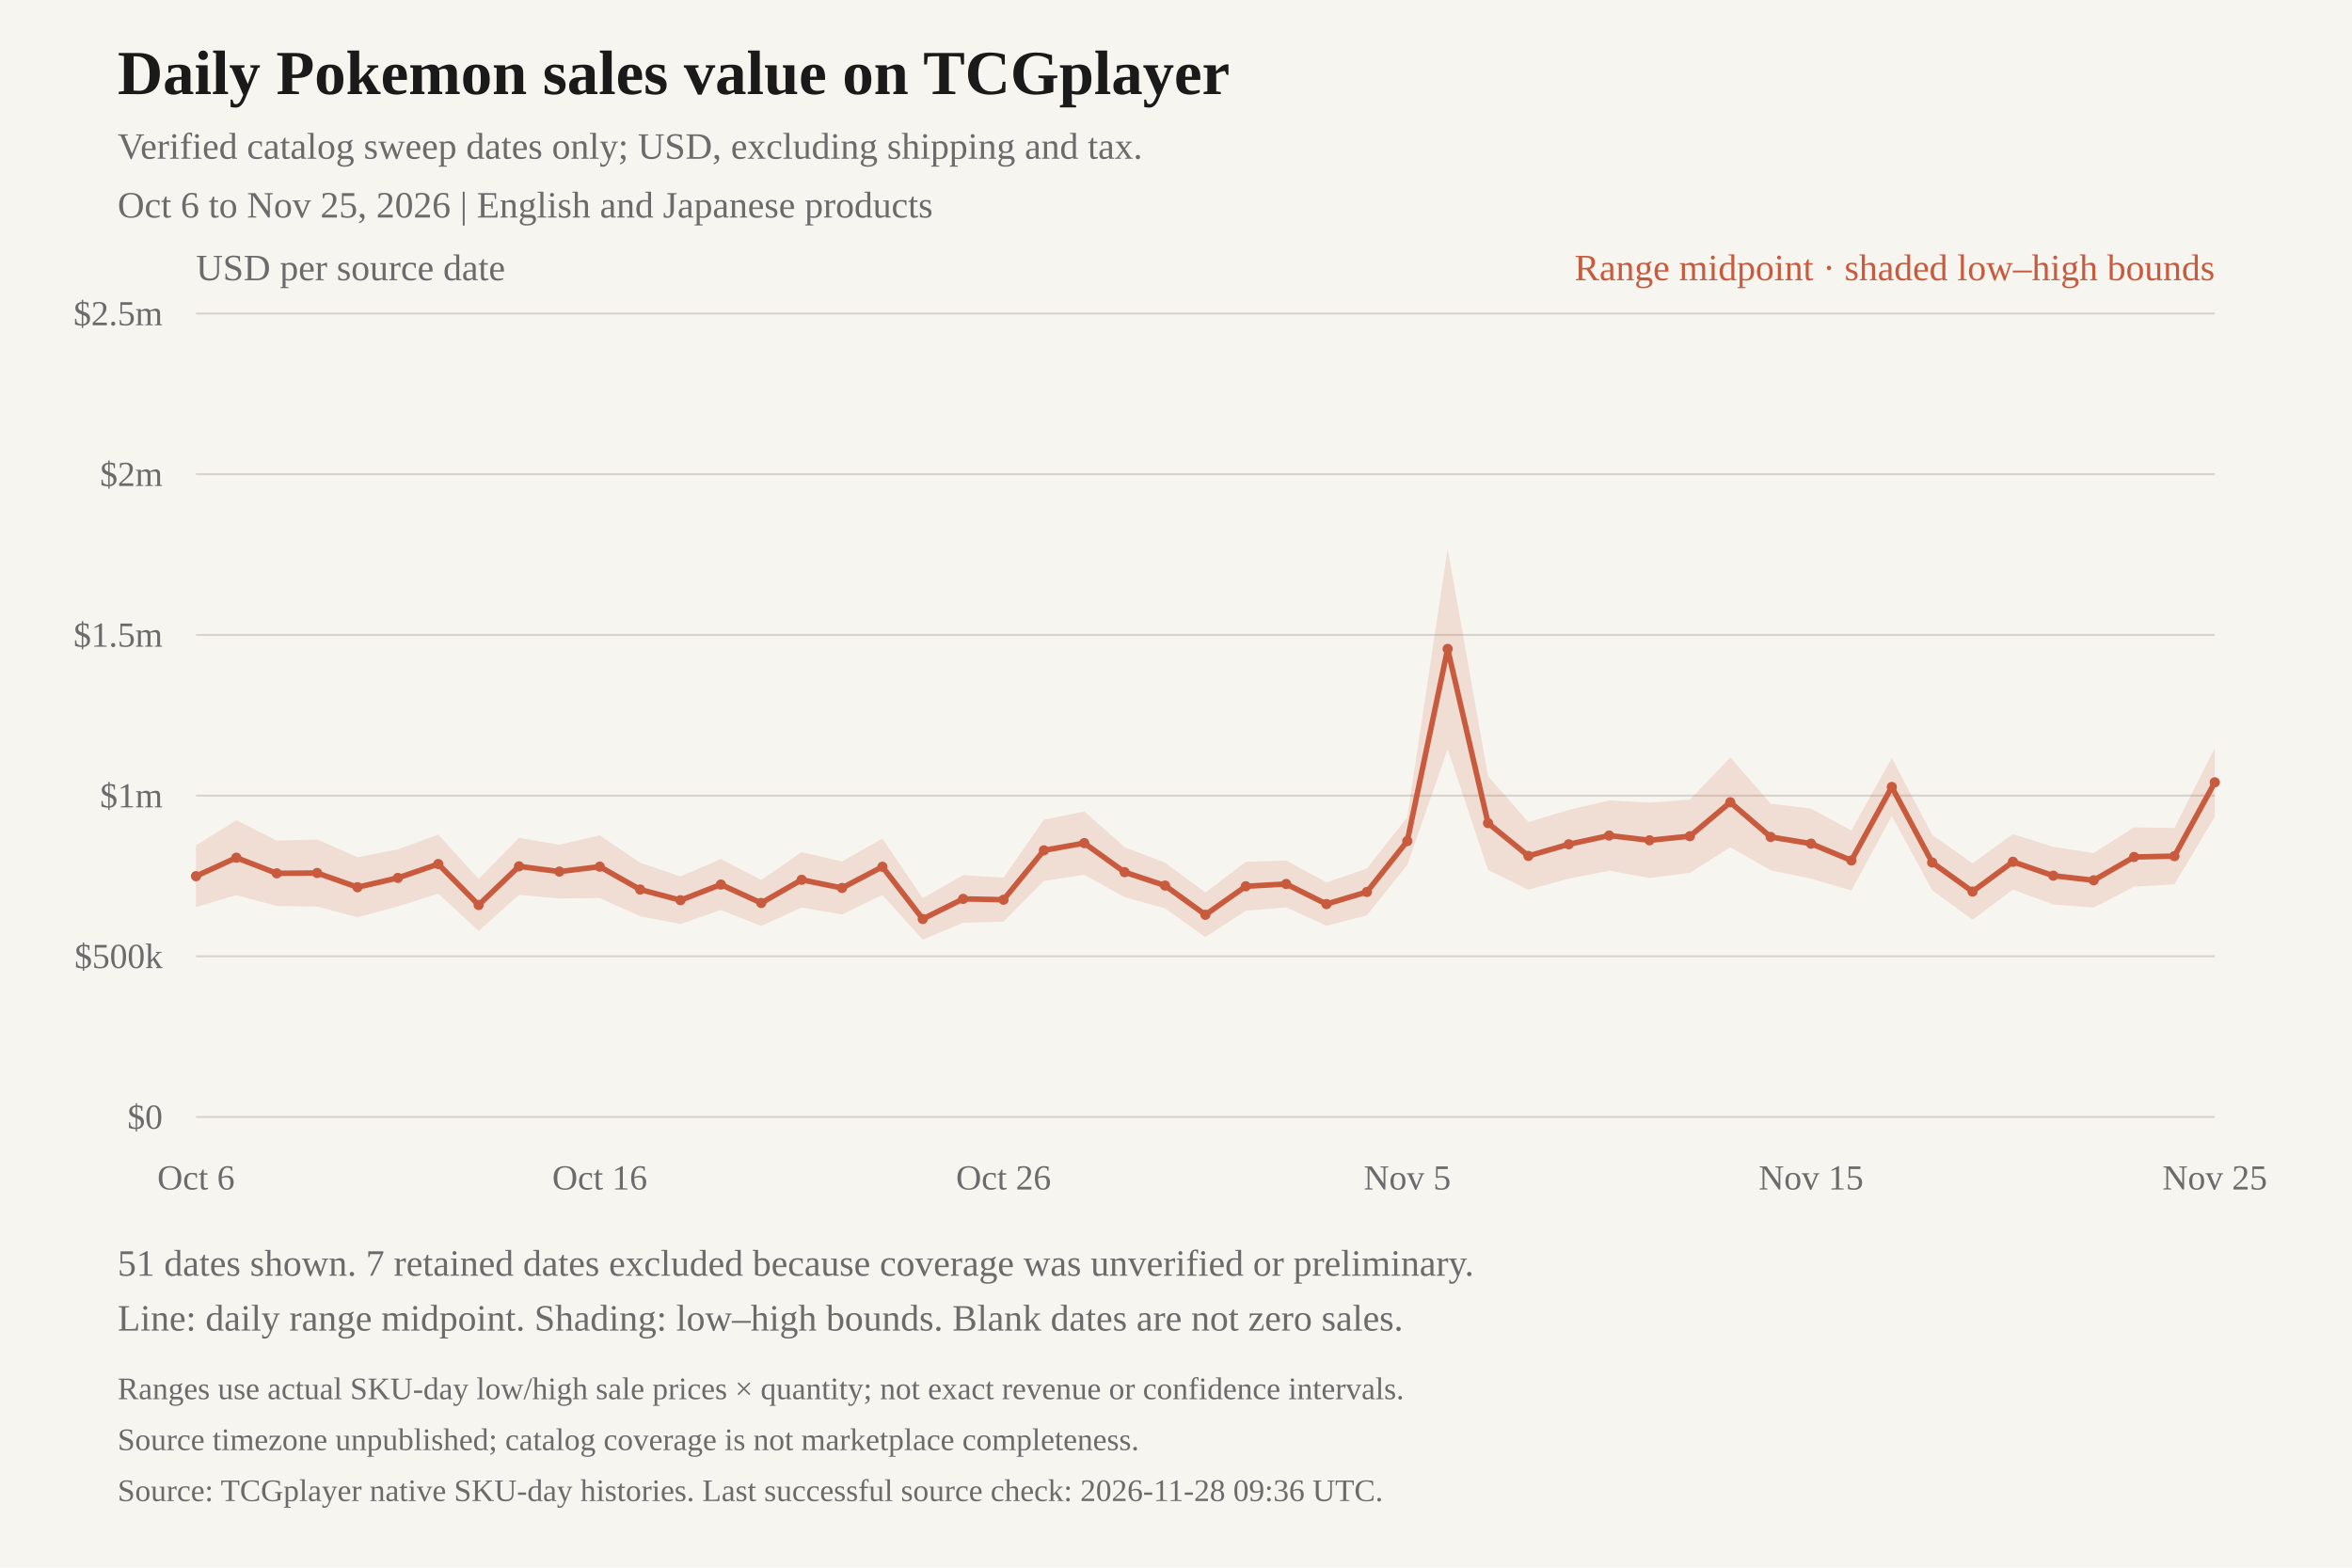
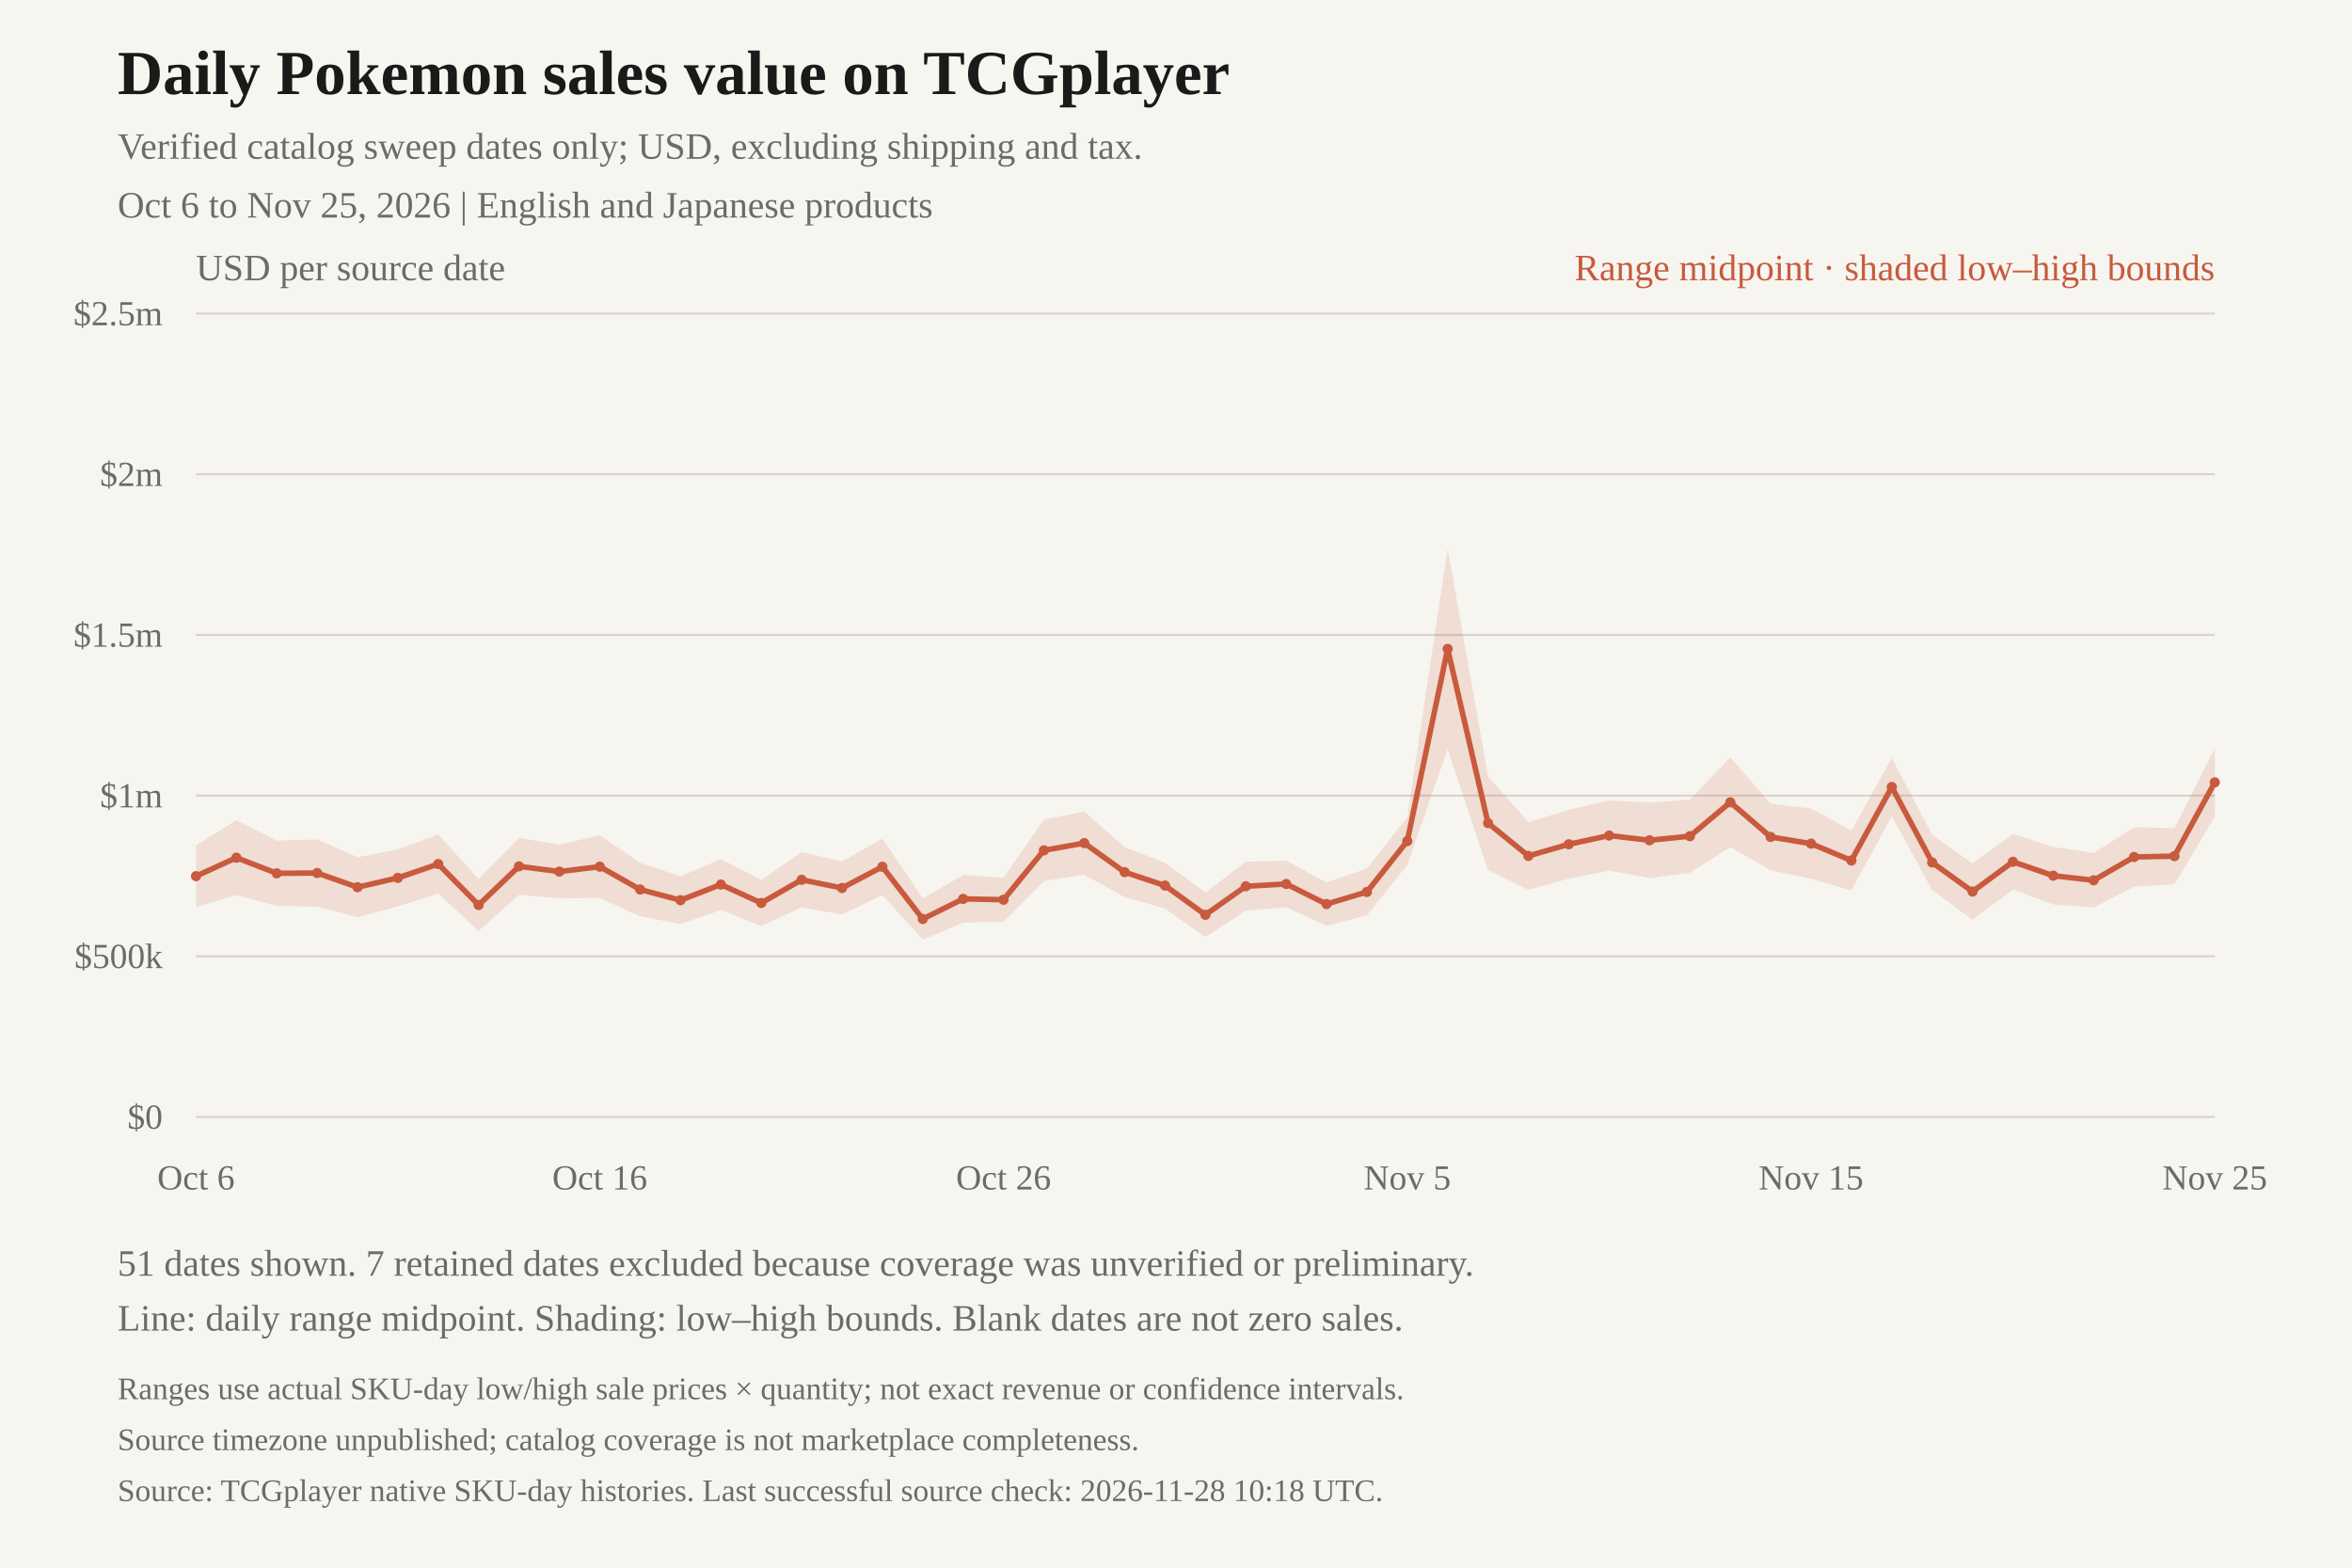
<svg xmlns="http://www.w3.org/2000/svg" width="1200" height="800" viewBox="0 0 1200 800" role="img" aria-labelledby="title description">
  <style>text{font-family:Georgia,"Liberation Serif","Times New Roman",serif;fill:#1A1A1A;font-size:19px}.title{font-size:32px;font-weight:600}.muted,.axis{fill:#6B6B6B}.axis{font-size:18px}.note{font-size:16px;fill:#6B6B6B}.grid{stroke:#D6D3CC;stroke-width:1}</style>
  <rect data-role="background" width="1200" height="800" fill="#F7F5F0" />
  <text x="60" y="48" class="title">Daily Pokemon sales value on TCGplayer</text>
  <text x="60" y="81" class="muted">Verified catalog sweep dates only; USD, excluding shipping and tax.</text>
  <text x="60" y="111" class="muted">Oct 6 to Nov 25, 2026 | English and Japanese products</text>
  <text x="100" y="143" class="muted">USD per source date</text>
  <text x="1130" y="143" text-anchor="end" style="fill:#C85A3D">Range midpoint · shaded low–high bounds</text>
  <path d="M100,570H1130" class="grid" />
  <text x="83" y="576" class="axis" text-anchor="end">$0</text>
  <path d="M100,488H1130" class="grid" />
  <text x="83" y="494" class="axis" text-anchor="end">$500k</text>
  <path d="M100,406H1130" class="grid" />
  <text x="83" y="412" class="axis" text-anchor="end">$1m</text>
  <path d="M100,324H1130" class="grid" />
  <text x="83" y="330" class="axis" text-anchor="end">$1.5m</text>
  <path d="M100,242H1130" class="grid" />
  <text x="83" y="248" class="axis" text-anchor="end">$2m</text>
  <path d="M100,160H1130" class="grid" />
  <text x="83" y="166" class="axis" text-anchor="end">$2.5m</text>
-   <polygon data-series="daily-band" points="100,431.395 120.6,418.596 141.2,428.993 161.8,428.347 182.4,437.483 203,433.454 223.6,425.889 244.2,448.6 264.8,427.569 285.4,431.071 306,426.287 326.6,440.279 347.2,447.253 367.8,438.369 388.4,449.058 409,434.841 429.6,439.616 450.2,427.977 470.8,458.392 491.4,446.556 512,447.917 532.6,418.306 553.2,414.107 573.8,432.3 594.4,440.241 615,455.468 635.6,439.795 656.2,439.169 676.8,450.3 697.4,443.246 718,417.086 738.6,280.033 759.2,396.153 779.8,419.531 800.4,413.314 821,408.457 841.6,409.566 862.2,408.054 882.8,386.495 903.4,410.127 924,412.627 944.6,423.828 965.2,386.825 985.8,426.008 1006.4,440.612 1027,425.587 1047.6,432.172 1068.2,435.314 1088.8,422.197 1109.4,422.536 1130,381.69 1130,416.765 1109.4,451.243 1088.8,452.462 1068.2,463.125 1047.6,461.564 1027,453.951 1006.4,469.323 985.8,454.266 965.2,416.371 944.6,454.391 924,448.407 903.4,444.075 882.8,432.337 862.2,445.372 841.6,448.033 821,444.309 800.4,448.357 779.8,454.037 759.2,443.908 738.6,382.255 718,441.352 697.4,467.087 676.8,472.409 656.2,463.031 635.6,464.752 615,478.179 594.4,463.563 573.8,457.823 553.2,446.38 532.6,449.56 512,470.34 491.4,470.849 470.8,479.541 450.2,456.674 429.6,466.671 409,463.09 388.4,472.524 367.8,464.4 347.2,471.512 326.6,467.575 306,458.248 285.4,458.461 264.8,456.626 244.2,475.046 223.6,455.971 203,462.546 182.4,468.031 161.8,462.639 141.2,462.325 120.6,456.767 100,462.839" fill="#C85A3D" fill-opacity="0.16" />
+   <polygon data-series="daily-band" points="100,431.395 120.6,418.596 141.2,428.993 161.8,428.347 182.4,437.483 203,433.454 223.6,425.889 244.2,448.6 264.8,427.569 285.4,431.071 306,426.287 326.6,440.279 347.2,447.253 367.8,438.369 388.4,449.058 409,434.841 429.6,439.616 450.2,427.977 470.8,458.392 491.4,446.556 512,447.917 532.6,418.306 553.2,414.107 573.8,432.3 594.4,440.241 615,455.468 635.6,439.795 656.2,439.169 676.8,450.3 697.4,443.246 718,417.086 738.6,280.033 759.2,396.153 779.8,419.531 800.4,413.314 821,408.457 841.6,409.566 862.2,408.054 882.8,386.495 903.4,410.127 924,412.627 944.6,423.828 965.2,386.825 985.8,426.008 1006.4,440.612 1027,425.587 1047.6,432.172 1068.2,435.314 1088.8,422.197 1109.4,422.536 1130,381.691 1130,416.765 1109.4,451.243 1088.8,452.462 1068.2,463.125 1047.6,461.564 1027,453.951 1006.4,469.323 985.8,454.266 965.2,416.371 944.6,454.391 924,448.407 903.4,444.075 882.8,432.337 862.2,445.372 841.6,448.033 821,444.309 800.4,448.357 779.8,454.037 759.2,443.908 738.6,382.255 718,441.352 697.4,467.087 676.8,472.409 656.2,463.031 635.6,464.752 615,478.179 594.4,463.563 573.8,457.823 553.2,446.38 532.6,449.56 512,470.34 491.4,470.849 470.8,479.541 450.2,456.674 429.6,466.671 409,463.09 388.4,472.524 367.8,464.4 347.2,471.512 326.6,467.575 306,458.248 285.4,458.461 264.8,456.626 244.2,475.046 223.6,455.971 203,462.546 182.4,468.031 161.8,462.639 141.2,462.325 120.6,456.767 100,462.839" fill="#C85A3D" fill-opacity="0.16" />
  <polyline data-series="daily-midpoint" points="100,447.117 120.6,437.682 141.2,445.659 161.8,445.493 182.4,452.757 203,448 223.6,440.93 244.2,461.823 264.8,442.097 285.4,444.766 306,442.267 326.6,453.927 347.2,459.382 367.8,451.384 388.4,460.791 409,448.965 429.6,453.144 450.2,442.326 470.8,468.967 491.4,458.703 512,459.128 532.6,433.933 553.2,430.244 573.8,445.061 594.4,451.902 615,466.824 635.6,452.274 656.2,451.1 676.8,461.355 697.4,455.167 718,429.219 738.6,331.144 759.2,420.031 779.8,436.784 800.4,430.836 821,426.383 841.6,428.8 862.2,426.713 882.8,409.416 903.4,427.101 924,430.517 944.6,439.11 965.2,401.598 985.8,440.137 1006.4,454.968 1027,439.769 1047.6,446.868 1068.2,449.22 1088.8,437.33 1109.4,436.89 1130,399.228" fill="none" stroke="#C85A3D" stroke-width="2.8" stroke-linejoin="round" stroke-linecap="round" />
  <circle data-series="daily-observation" cx="100" cy="447.117" r="2.6" fill="#C85A3D" />
  <circle data-series="daily-observation" cx="120.6" cy="437.682" r="2.6" fill="#C85A3D" />
  <circle data-series="daily-observation" cx="141.2" cy="445.659" r="2.6" fill="#C85A3D" />
  <circle data-series="daily-observation" cx="161.8" cy="445.493" r="2.6" fill="#C85A3D" />
  <circle data-series="daily-observation" cx="182.4" cy="452.757" r="2.6" fill="#C85A3D" />
  <circle data-series="daily-observation" cx="203" cy="448" r="2.6" fill="#C85A3D" />
  <circle data-series="daily-observation" cx="223.6" cy="440.93" r="2.6" fill="#C85A3D" />
  <circle data-series="daily-observation" cx="244.2" cy="461.823" r="2.6" fill="#C85A3D" />
  <circle data-series="daily-observation" cx="264.8" cy="442.097" r="2.6" fill="#C85A3D" />
  <circle data-series="daily-observation" cx="285.4" cy="444.766" r="2.6" fill="#C85A3D" />
  <circle data-series="daily-observation" cx="306" cy="442.267" r="2.6" fill="#C85A3D" />
  <circle data-series="daily-observation" cx="326.6" cy="453.927" r="2.6" fill="#C85A3D" />
  <circle data-series="daily-observation" cx="347.2" cy="459.382" r="2.6" fill="#C85A3D" />
  <circle data-series="daily-observation" cx="367.8" cy="451.384" r="2.6" fill="#C85A3D" />
  <circle data-series="daily-observation" cx="388.4" cy="460.791" r="2.6" fill="#C85A3D" />
  <circle data-series="daily-observation" cx="409" cy="448.965" r="2.6" fill="#C85A3D" />
  <circle data-series="daily-observation" cx="429.6" cy="453.144" r="2.6" fill="#C85A3D" />
  <circle data-series="daily-observation" cx="450.2" cy="442.326" r="2.6" fill="#C85A3D" />
  <circle data-series="daily-observation" cx="470.8" cy="468.967" r="2.6" fill="#C85A3D" />
  <circle data-series="daily-observation" cx="491.4" cy="458.703" r="2.6" fill="#C85A3D" />
  <circle data-series="daily-observation" cx="512" cy="459.128" r="2.6" fill="#C85A3D" />
  <circle data-series="daily-observation" cx="532.6" cy="433.933" r="2.6" fill="#C85A3D" />
  <circle data-series="daily-observation" cx="553.2" cy="430.244" r="2.6" fill="#C85A3D" />
  <circle data-series="daily-observation" cx="573.8" cy="445.061" r="2.6" fill="#C85A3D" />
  <circle data-series="daily-observation" cx="594.4" cy="451.902" r="2.6" fill="#C85A3D" />
  <circle data-series="daily-observation" cx="615" cy="466.824" r="2.6" fill="#C85A3D" />
  <circle data-series="daily-observation" cx="635.6" cy="452.274" r="2.6" fill="#C85A3D" />
  <circle data-series="daily-observation" cx="656.2" cy="451.1" r="2.6" fill="#C85A3D" />
  <circle data-series="daily-observation" cx="676.8" cy="461.355" r="2.6" fill="#C85A3D" />
  <circle data-series="daily-observation" cx="697.4" cy="455.167" r="2.6" fill="#C85A3D" />
  <circle data-series="daily-observation" cx="718" cy="429.219" r="2.6" fill="#C85A3D" />
  <circle data-series="daily-observation" cx="738.6" cy="331.144" r="2.6" fill="#C85A3D" />
  <circle data-series="daily-observation" cx="759.2" cy="420.031" r="2.6" fill="#C85A3D" />
  <circle data-series="daily-observation" cx="779.8" cy="436.784" r="2.6" fill="#C85A3D" />
  <circle data-series="daily-observation" cx="800.4" cy="430.836" r="2.6" fill="#C85A3D" />
  <circle data-series="daily-observation" cx="821" cy="426.383" r="2.6" fill="#C85A3D" />
  <circle data-series="daily-observation" cx="841.6" cy="428.8" r="2.6" fill="#C85A3D" />
  <circle data-series="daily-observation" cx="862.2" cy="426.713" r="2.6" fill="#C85A3D" />
  <circle data-series="daily-observation" cx="882.8" cy="409.416" r="2.6" fill="#C85A3D" />
  <circle data-series="daily-observation" cx="903.4" cy="427.101" r="2.6" fill="#C85A3D" />
  <circle data-series="daily-observation" cx="924" cy="430.517" r="2.6" fill="#C85A3D" />
  <circle data-series="daily-observation" cx="944.6" cy="439.11" r="2.6" fill="#C85A3D" />
  <circle data-series="daily-observation" cx="965.2" cy="401.598" r="2.6" fill="#C85A3D" />
  <circle data-series="daily-observation" cx="985.8" cy="440.137" r="2.6" fill="#C85A3D" />
  <circle data-series="daily-observation" cx="1006.4" cy="454.968" r="2.6" fill="#C85A3D" />
  <circle data-series="daily-observation" cx="1027" cy="439.769" r="2.6" fill="#C85A3D" />
  <circle data-series="daily-observation" cx="1047.6" cy="446.868" r="2.6" fill="#C85A3D" />
  <circle data-series="daily-observation" cx="1068.2" cy="449.22" r="2.6" fill="#C85A3D" />
  <circle data-series="daily-observation" cx="1088.8" cy="437.33" r="2.6" fill="#C85A3D" />
  <circle data-series="daily-observation" cx="1109.4" cy="436.89" r="2.6" fill="#C85A3D" />
  <circle data-series="daily-observation" cx="1130" cy="399.228" r="2.6" fill="#C85A3D" />
  <text x="100" y="607" class="axis" text-anchor="middle">Oct 6</text>
  <text x="306" y="607" class="axis" text-anchor="middle">Oct 16</text>
  <text x="512" y="607" class="axis" text-anchor="middle">Oct 26</text>
  <text x="718" y="607" class="axis" text-anchor="middle">Nov 5</text>
  <text x="924" y="607" class="axis" text-anchor="middle">Nov 15</text>
  <text x="1130" y="607" class="axis" text-anchor="middle">Nov 25</text>
  <text x="60" y="651" class="muted">51 dates shown. 7 retained dates excluded because coverage was unverified or preliminary.</text>
  <text x="60" y="679" class="muted">Line: daily range midpoint. Shading: low–high bounds. Blank dates are not zero sales.</text>
  <text x="60" y="714" class="note">Ranges use actual SKU-day low/high sale prices × quantity; not exact revenue or confidence intervals.</text>
  <text x="60" y="740" class="note">Source timezone unpublished; catalog coverage is not marketplace completeness.</text>
-   <text x="60" y="766" class="note">Source: TCGplayer native SKU-day histories. Last successful source check: 2026-11-28 09:36 UTC.</text>
+   <text x="60" y="766" class="note">Source: TCGplayer native SKU-day histories. Last successful source check: 2026-11-28 10:18 UTC.</text>
</svg>
